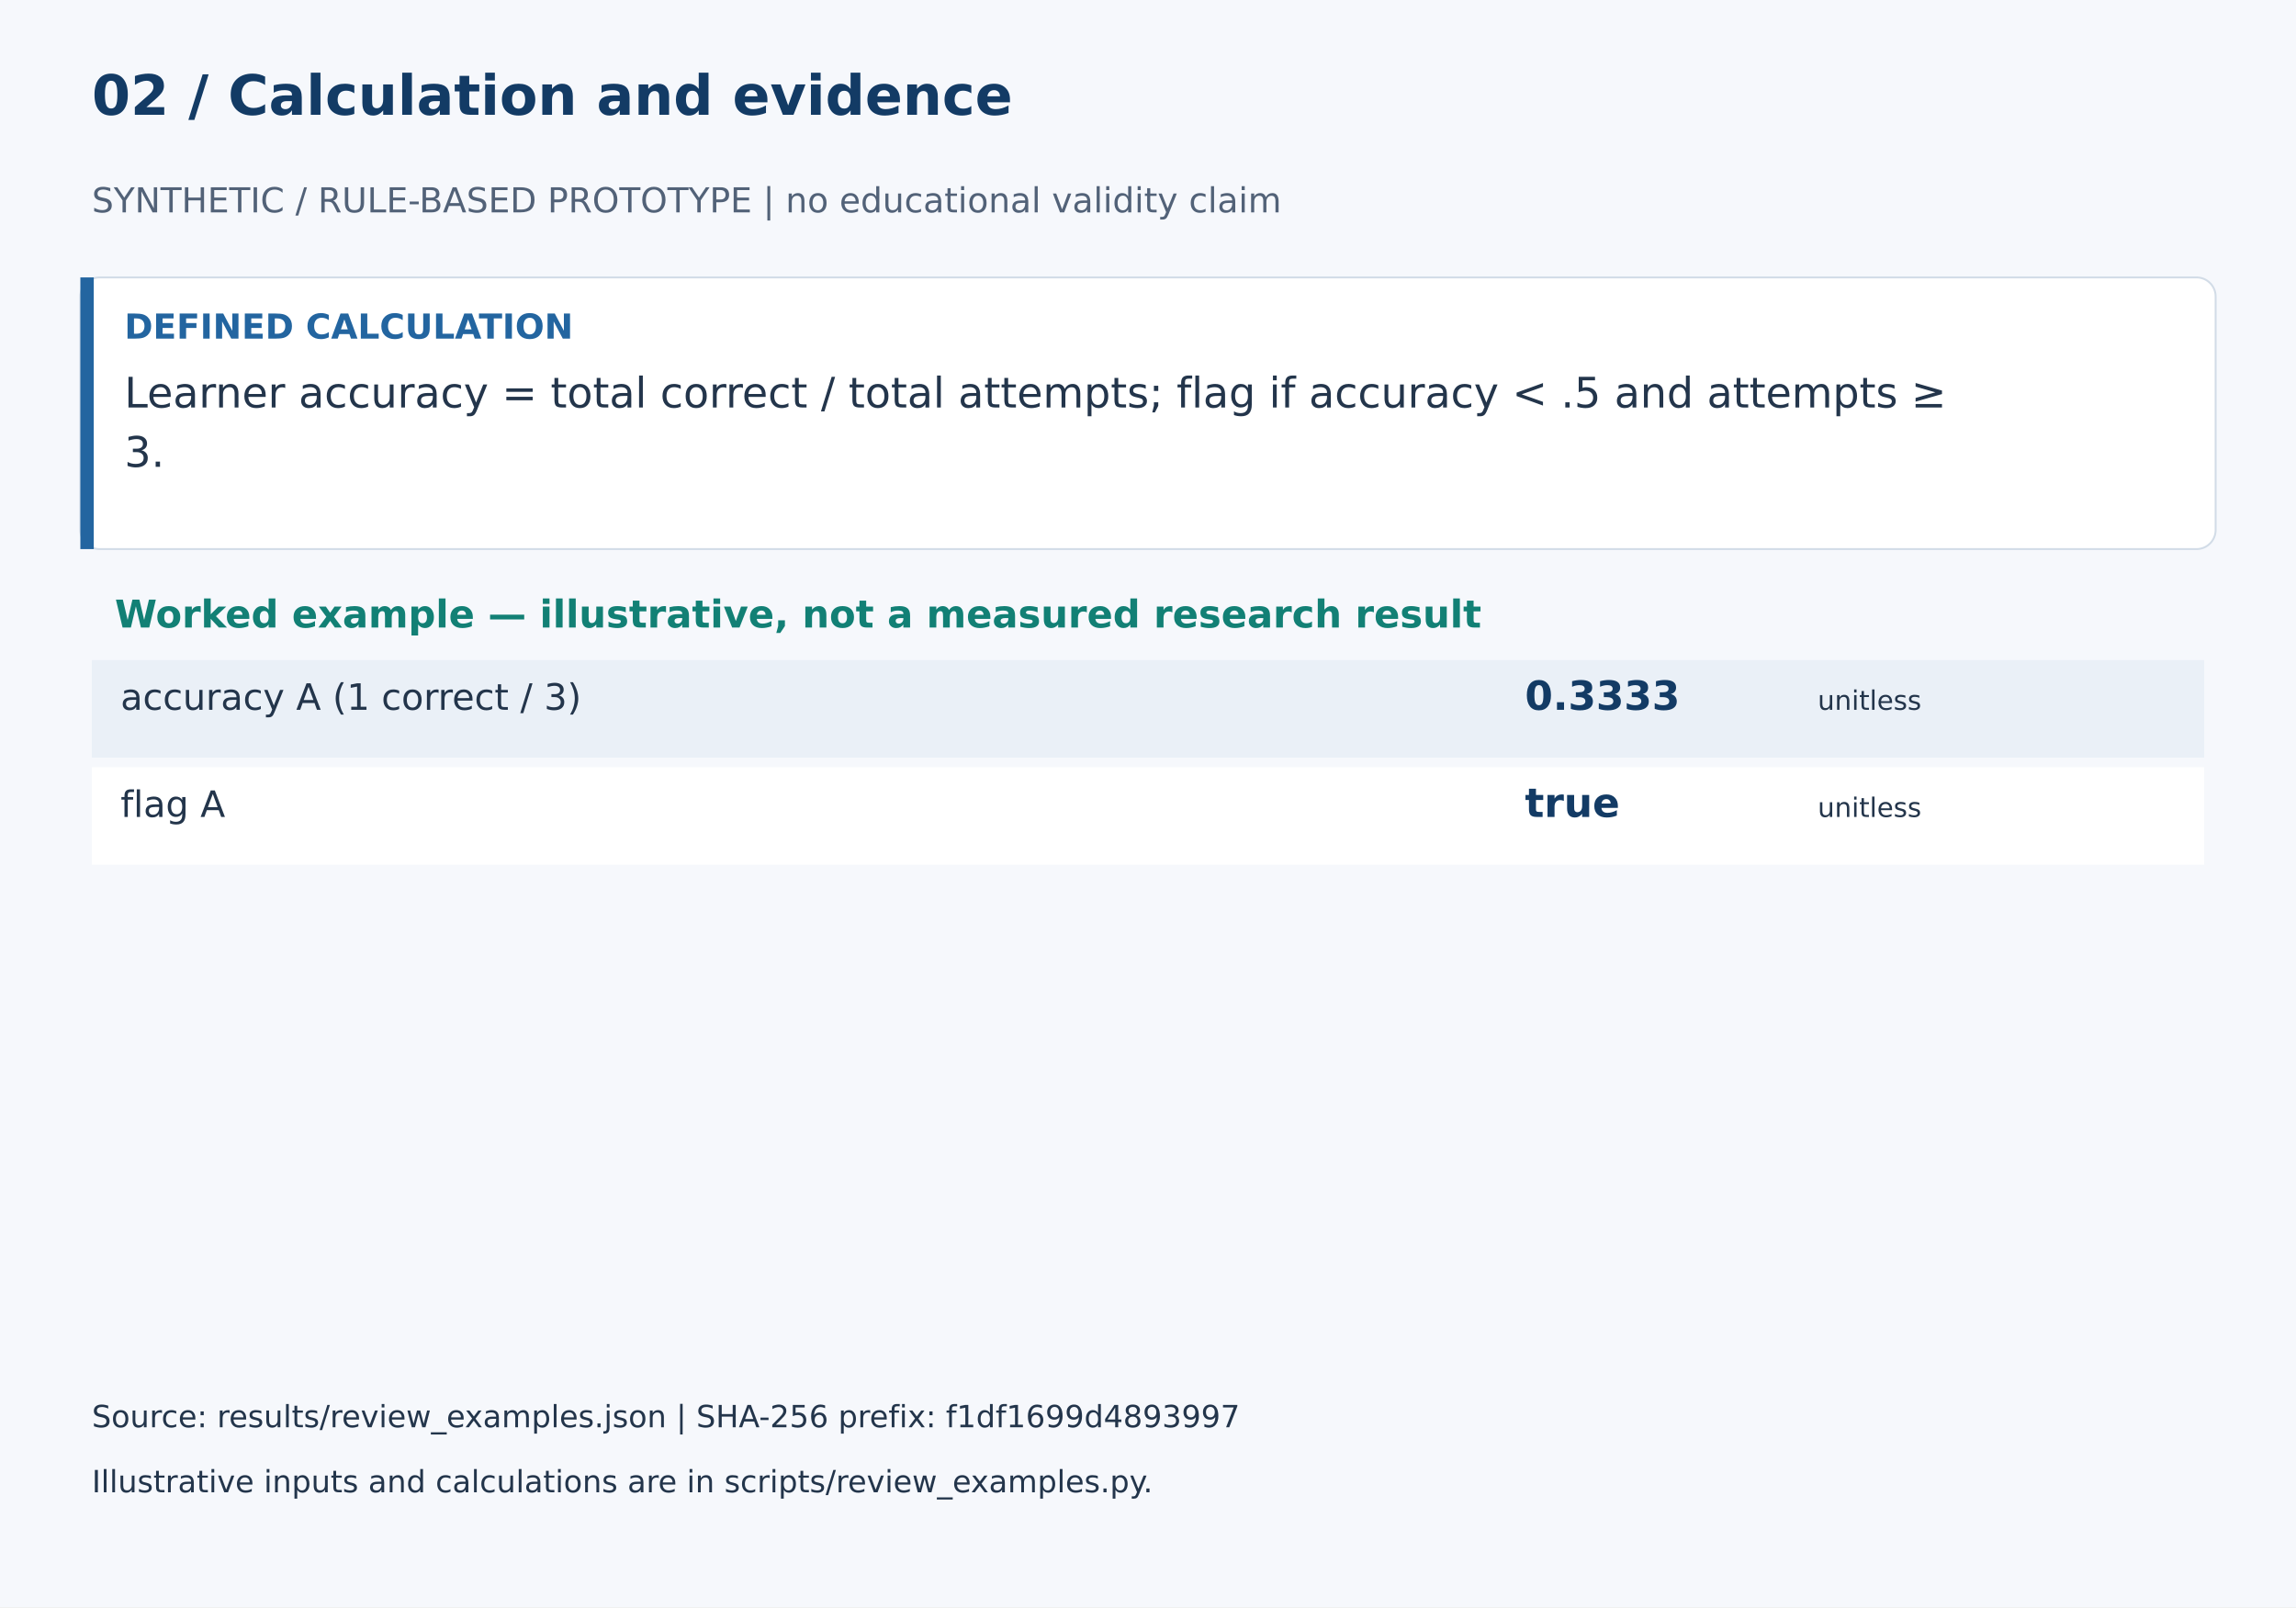
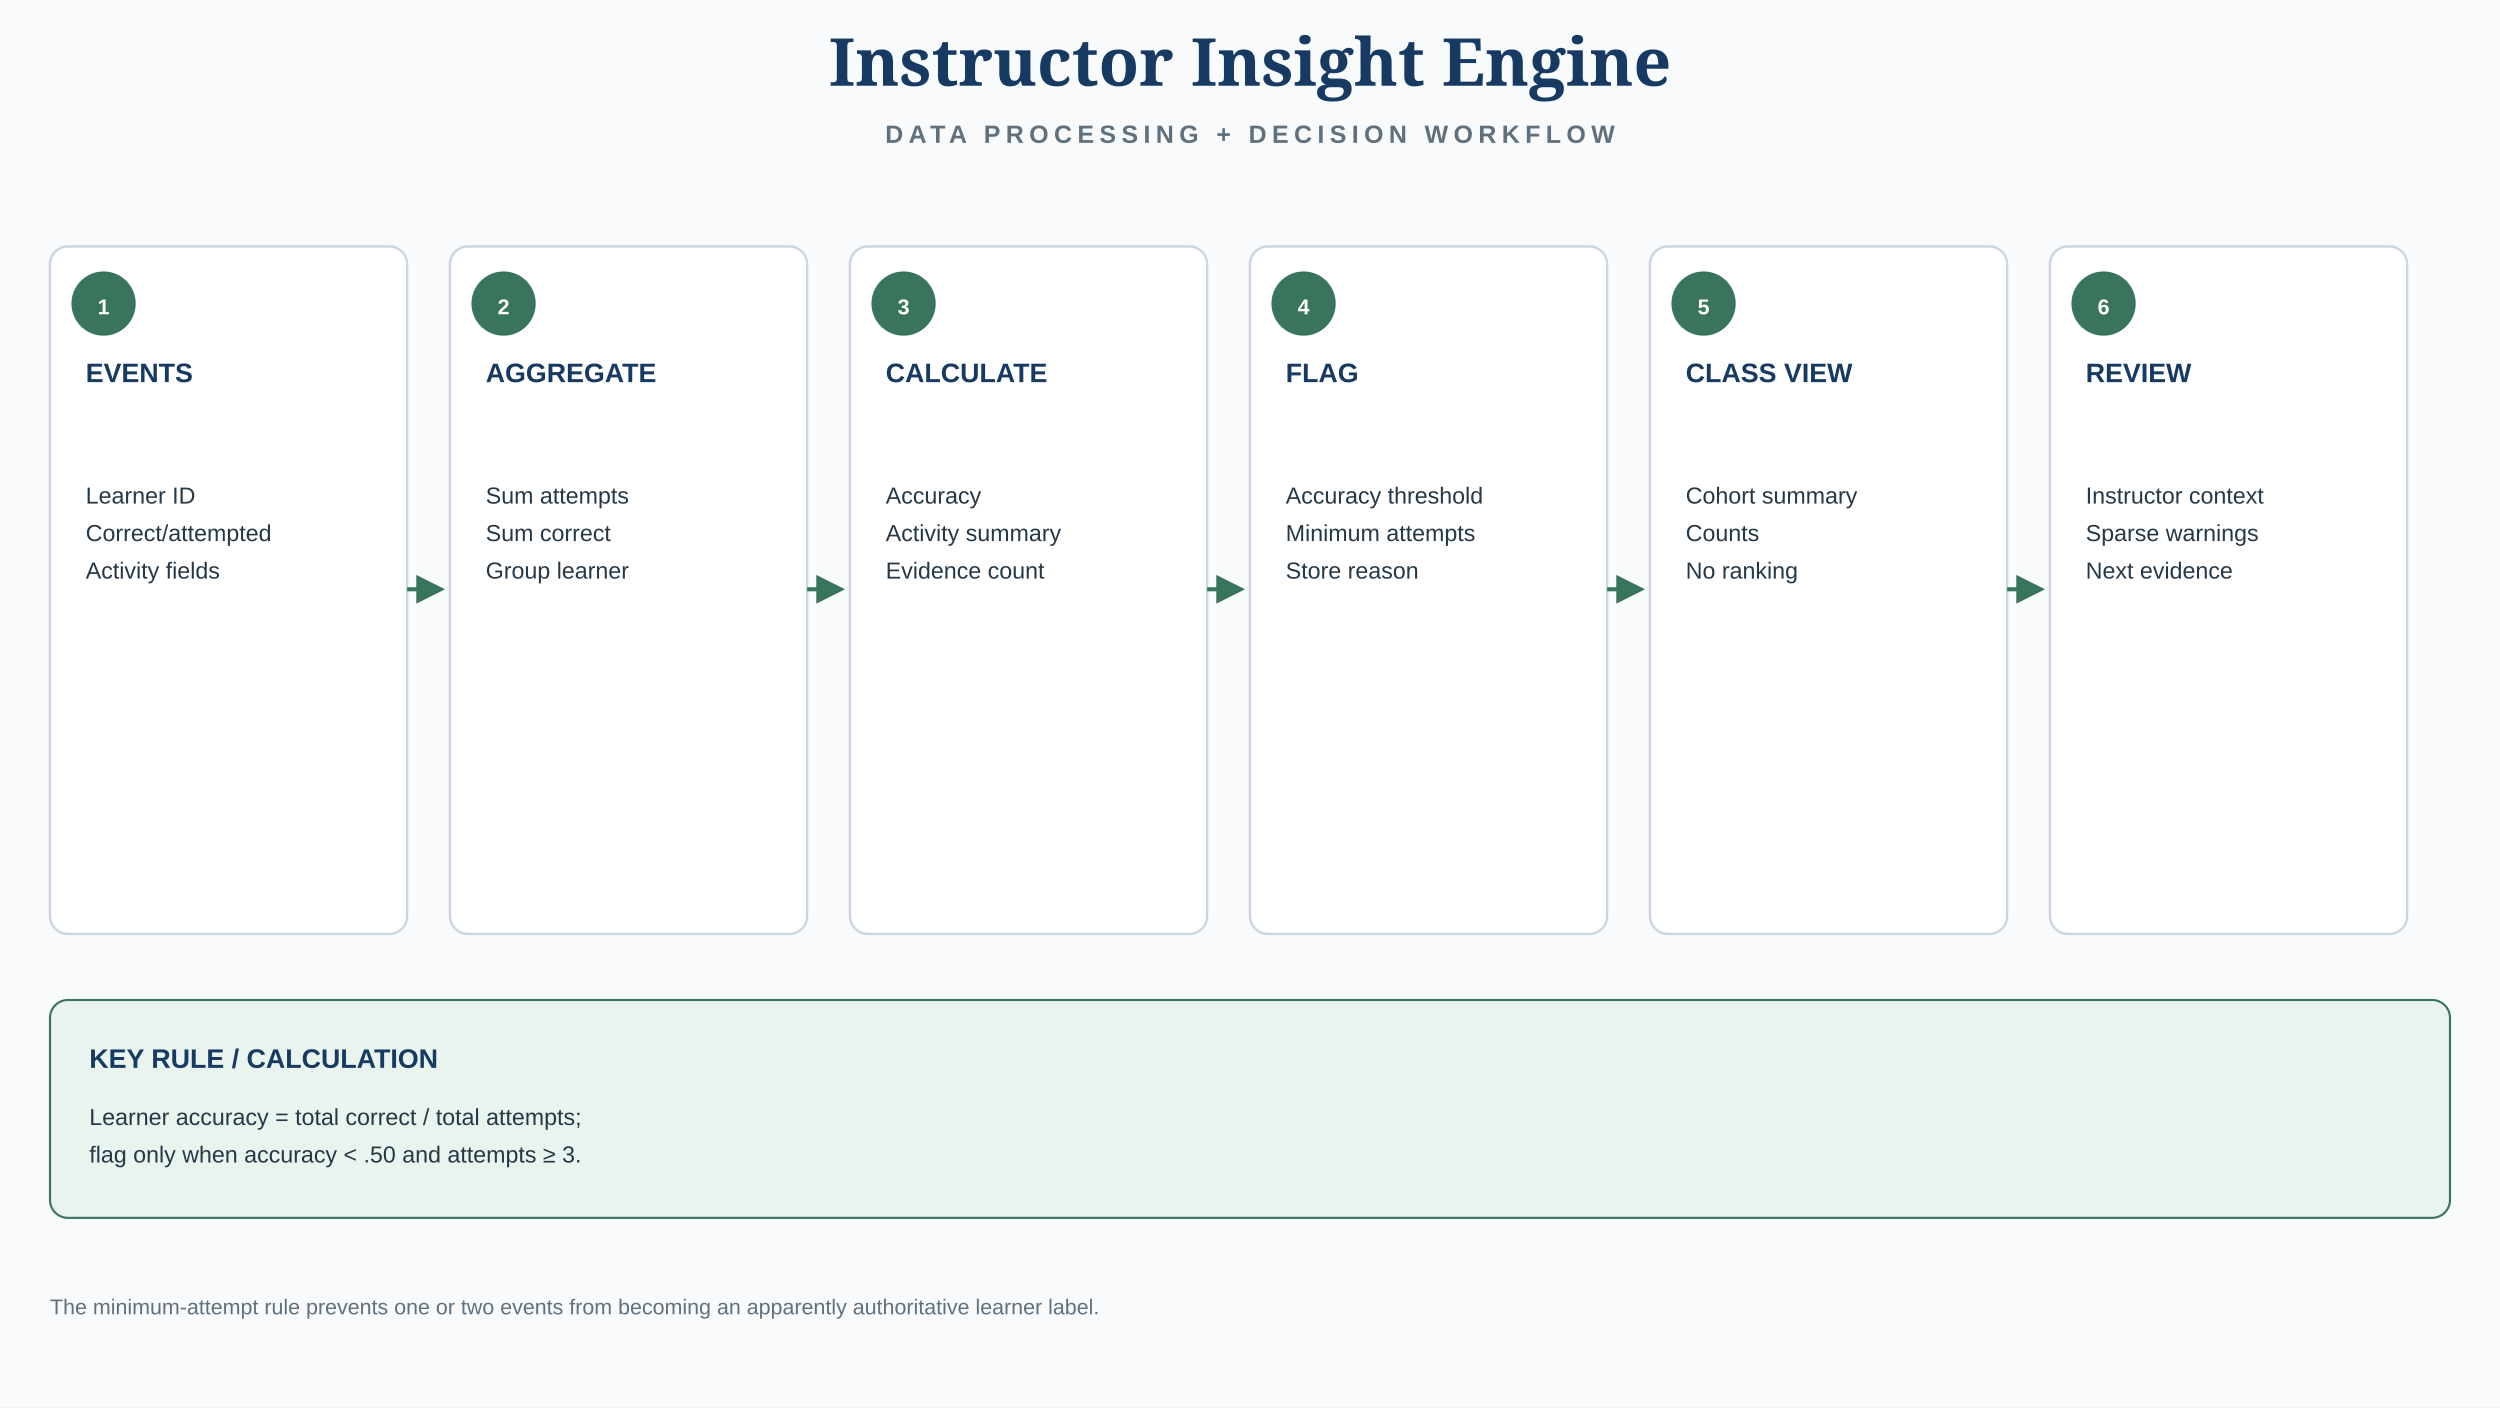
- <svg xmlns="http://www.w3.org/2000/svg" width="1200" height="840" viewBox="0 0 1200 840" role="img">
-   <rect width="1200" height="840" fill="#f6f8fc" />
-   <text x="48" y="60" font-family="DejaVu Sans,Arial,sans-serif" font-size="29" fill="#133b65" font-weight="700">02 / Calculation and evidence</text>
-   <text x="48" y="111" font-family="DejaVu Sans,Arial,sans-serif" font-size="18" fill="#526278" font-weight="400">SYNTHETIC / RULE-BASED PROTOTYPE | no educational validity claim</text>
-   <rect x="42" y="145" width="1116" height="142" rx="10" fill="white" stroke="#d2dce7" />
-   <rect x="42" y="145" width="7" height="142" fill="#2365a0" />
-   <text x="65" y="177" font-family="DejaVu Sans,Arial,sans-serif" font-size="18" fill="#2365a0" font-weight="700">DEFINED CALCULATION</text>
-   <text x="65" y="213" font-family="DejaVu Sans,Arial,sans-serif" font-size="22" fill="#23354b" font-weight="400">Learner accuracy = total correct / total attempts; flag if accuracy &lt; .5 and attempts ≥</text>
-   <text x="65" y="244" font-family="DejaVu Sans,Arial,sans-serif" font-size="22" fill="#23354b" font-weight="400">3.</text>
-   <text x="60" y="328" font-family="DejaVu Sans,Arial,sans-serif" font-size="20" fill="#128075" font-weight="700">Worked example — illustrative, not a measured research result</text>
-   <rect x="48" y="345" width="1104" height="51" fill="#eaf0f7" />
-   <text x="63" y="371" font-family="DejaVu Sans,Arial,sans-serif" font-size="19" fill="#23354b" font-weight="400">accuracy A (1 correct / 3)</text>
-   <text x="797" y="371" font-family="DejaVu Sans,Arial,sans-serif" font-size="21" fill="#133b65" font-weight="700">0.3333</text>
-   <text x="950" y="371" font-family="DejaVu Sans,Arial,sans-serif" font-size="14" fill="#23354b" font-weight="400">unitless</text>
-   <rect x="48" y="401" width="1104" height="51" fill="#ffffff" />
-   <text x="63" y="427" font-family="DejaVu Sans,Arial,sans-serif" font-size="19" fill="#23354b" font-weight="400">flag A</text>
-   <text x="797" y="427" font-family="DejaVu Sans,Arial,sans-serif" font-size="21" fill="#133b65" font-weight="700">true</text>
-   <text x="950" y="427" font-family="DejaVu Sans,Arial,sans-serif" font-size="14" fill="#23354b" font-weight="400">unitless</text>
-   <text x="48" y="746" font-family="DejaVu Sans,Arial,sans-serif" font-size="16" fill="#23354b" font-weight="400">Source: results/review_examples.json | SHA-256 prefix: f1df1699d4893997</text>
-   <text x="48" y="780" font-family="DejaVu Sans,Arial,sans-serif" font-size="16" fill="#23354b" font-weight="400">Illustrative inputs and calculations are in scripts/review_examples.py.</text>
+ <svg xmlns="http://www.w3.org/2000/svg" viewBox="0 0 1400 788">
+   <rect width="1400" height="788" fill="#F8FAFC" />
+   <style>.t{font:700 37px Georgia;fill:#173A63}.s{font:600 14px Arial;fill:#60717D;letter-spacing:3px}.h{font:700 15px Arial;fill:#173A63}.b{font:13px Arial;fill:#263846}.sm{font:12px Arial;fill:#60717D}.c{fill:#fff;stroke:#CBD6E0;stroke-width:1.35}.a{fill:#39745C}.n{fill:#EAF4EF;stroke:#39745C;stroke-width:1.2}.ar{stroke:#39745C;stroke-width:2.3;fill:none;marker-end:url(#x)}</style>
+   <defs>
+     <marker id="x" viewBox="0 0 10 10" refX="8" refY="5" markerWidth="7" markerHeight="7" orient="auto">
+       <path d="M0 0 L10 5 L0 10 z" fill="#39745C" />
+     </marker>
+   </defs>
+   <text x="700" y="48" text-anchor="middle" class="t">Instructor Insight Engine</text>
+   <text x="700" y="80" text-anchor="middle" class="s">DATA PROCESSING + DECISION WORKFLOW</text>
+   <rect x="28" y="138" width="200" height="385" rx="10" class="c" />
+   <circle cx="58" cy="170" r="18" class="a" />
+   <text x="58" y="176" text-anchor="middle" fill="#fff" font-family="Arial" font-weight="700">1</text>
+   <text x="48" y="214" class="h">
+     <tspan x="48">EVENTS</tspan>
+   </text>
+   <text x="48" y="282" class="b">
+     <tspan x="48">Learner ID</tspan>
+     <tspan x="48" dy="21">Correct/attempted</tspan>
+     <tspan x="48" dy="21">Activity fields</tspan>
+   </text>
+   <path d="M228 330 H246" class="ar" />
+   <rect x="252" y="138" width="200" height="385" rx="10" class="c" />
+   <circle cx="282" cy="170" r="18" class="a" />
+   <text x="282" y="176" text-anchor="middle" fill="#fff" font-family="Arial" font-weight="700">2</text>
+   <text x="272" y="214" class="h">
+     <tspan x="272">AGGREGATE</tspan>
+   </text>
+   <text x="272" y="282" class="b">
+     <tspan x="272">Sum attempts</tspan>
+     <tspan x="272" dy="21">Sum correct</tspan>
+     <tspan x="272" dy="21">Group learner</tspan>
+   </text>
+   <path d="M452 330 H470" class="ar" />
+   <rect x="476" y="138" width="200" height="385" rx="10" class="c" />
+   <circle cx="506" cy="170" r="18" class="a" />
+   <text x="506" y="176" text-anchor="middle" fill="#fff" font-family="Arial" font-weight="700">3</text>
+   <text x="496" y="214" class="h">
+     <tspan x="496">CALCULATE</tspan>
+   </text>
+   <text x="496" y="282" class="b">
+     <tspan x="496">Accuracy</tspan>
+     <tspan x="496" dy="21">Activity summary</tspan>
+     <tspan x="496" dy="21">Evidence count</tspan>
+   </text>
+   <path d="M676 330 H694" class="ar" />
+   <rect x="700" y="138" width="200" height="385" rx="10" class="c" />
+   <circle cx="730" cy="170" r="18" class="a" />
+   <text x="730" y="176" text-anchor="middle" fill="#fff" font-family="Arial" font-weight="700">4</text>
+   <text x="720" y="214" class="h">
+     <tspan x="720">FLAG</tspan>
+   </text>
+   <text x="720" y="282" class="b">
+     <tspan x="720">Accuracy threshold</tspan>
+     <tspan x="720" dy="21">Minimum attempts</tspan>
+     <tspan x="720" dy="21">Store reason</tspan>
+   </text>
+   <path d="M900 330 H918" class="ar" />
+   <rect x="924" y="138" width="200" height="385" rx="10" class="c" />
+   <circle cx="954" cy="170" r="18" class="a" />
+   <text x="954" y="176" text-anchor="middle" fill="#fff" font-family="Arial" font-weight="700">5</text>
+   <text x="944" y="214" class="h">
+     <tspan x="944">CLASS VIEW</tspan>
+   </text>
+   <text x="944" y="282" class="b">
+     <tspan x="944">Cohort summary</tspan>
+     <tspan x="944" dy="21">Counts</tspan>
+     <tspan x="944" dy="21">No ranking</tspan>
+   </text>
+   <path d="M1124 330 H1142" class="ar" />
+   <rect x="1148" y="138" width="200" height="385" rx="10" class="c" />
+   <circle cx="1178" cy="170" r="18" class="a" />
+   <text x="1178" y="176" text-anchor="middle" fill="#fff" font-family="Arial" font-weight="700">6</text>
+   <text x="1168" y="214" class="h">
+     <tspan x="1168">REVIEW</tspan>
+   </text>
+   <text x="1168" y="282" class="b">
+     <tspan x="1168">Instructor context</tspan>
+     <tspan x="1168" dy="21">Sparse warnings</tspan>
+     <tspan x="1168" dy="21">Next evidence</tspan>
+   </text>
+   <rect x="28" y="560" width="1344" height="122" rx="10" class="n" />
+   <text x="50" y="598" class="h">KEY RULE / CALCULATION</text>
+   <text x="50" y="630" class="b">
+     <tspan x="50">Learner accuracy = total correct / total attempts;</tspan>
+     <tspan x="50" dy="21">flag only when accuracy &lt; .50 and attempts ≥ 3.</tspan>
+   </text>
+   <text x="28" y="736" class="sm">The minimum-attempt rule prevents one or two events from becoming an apparently authoritative learner label.</text>
</svg>
